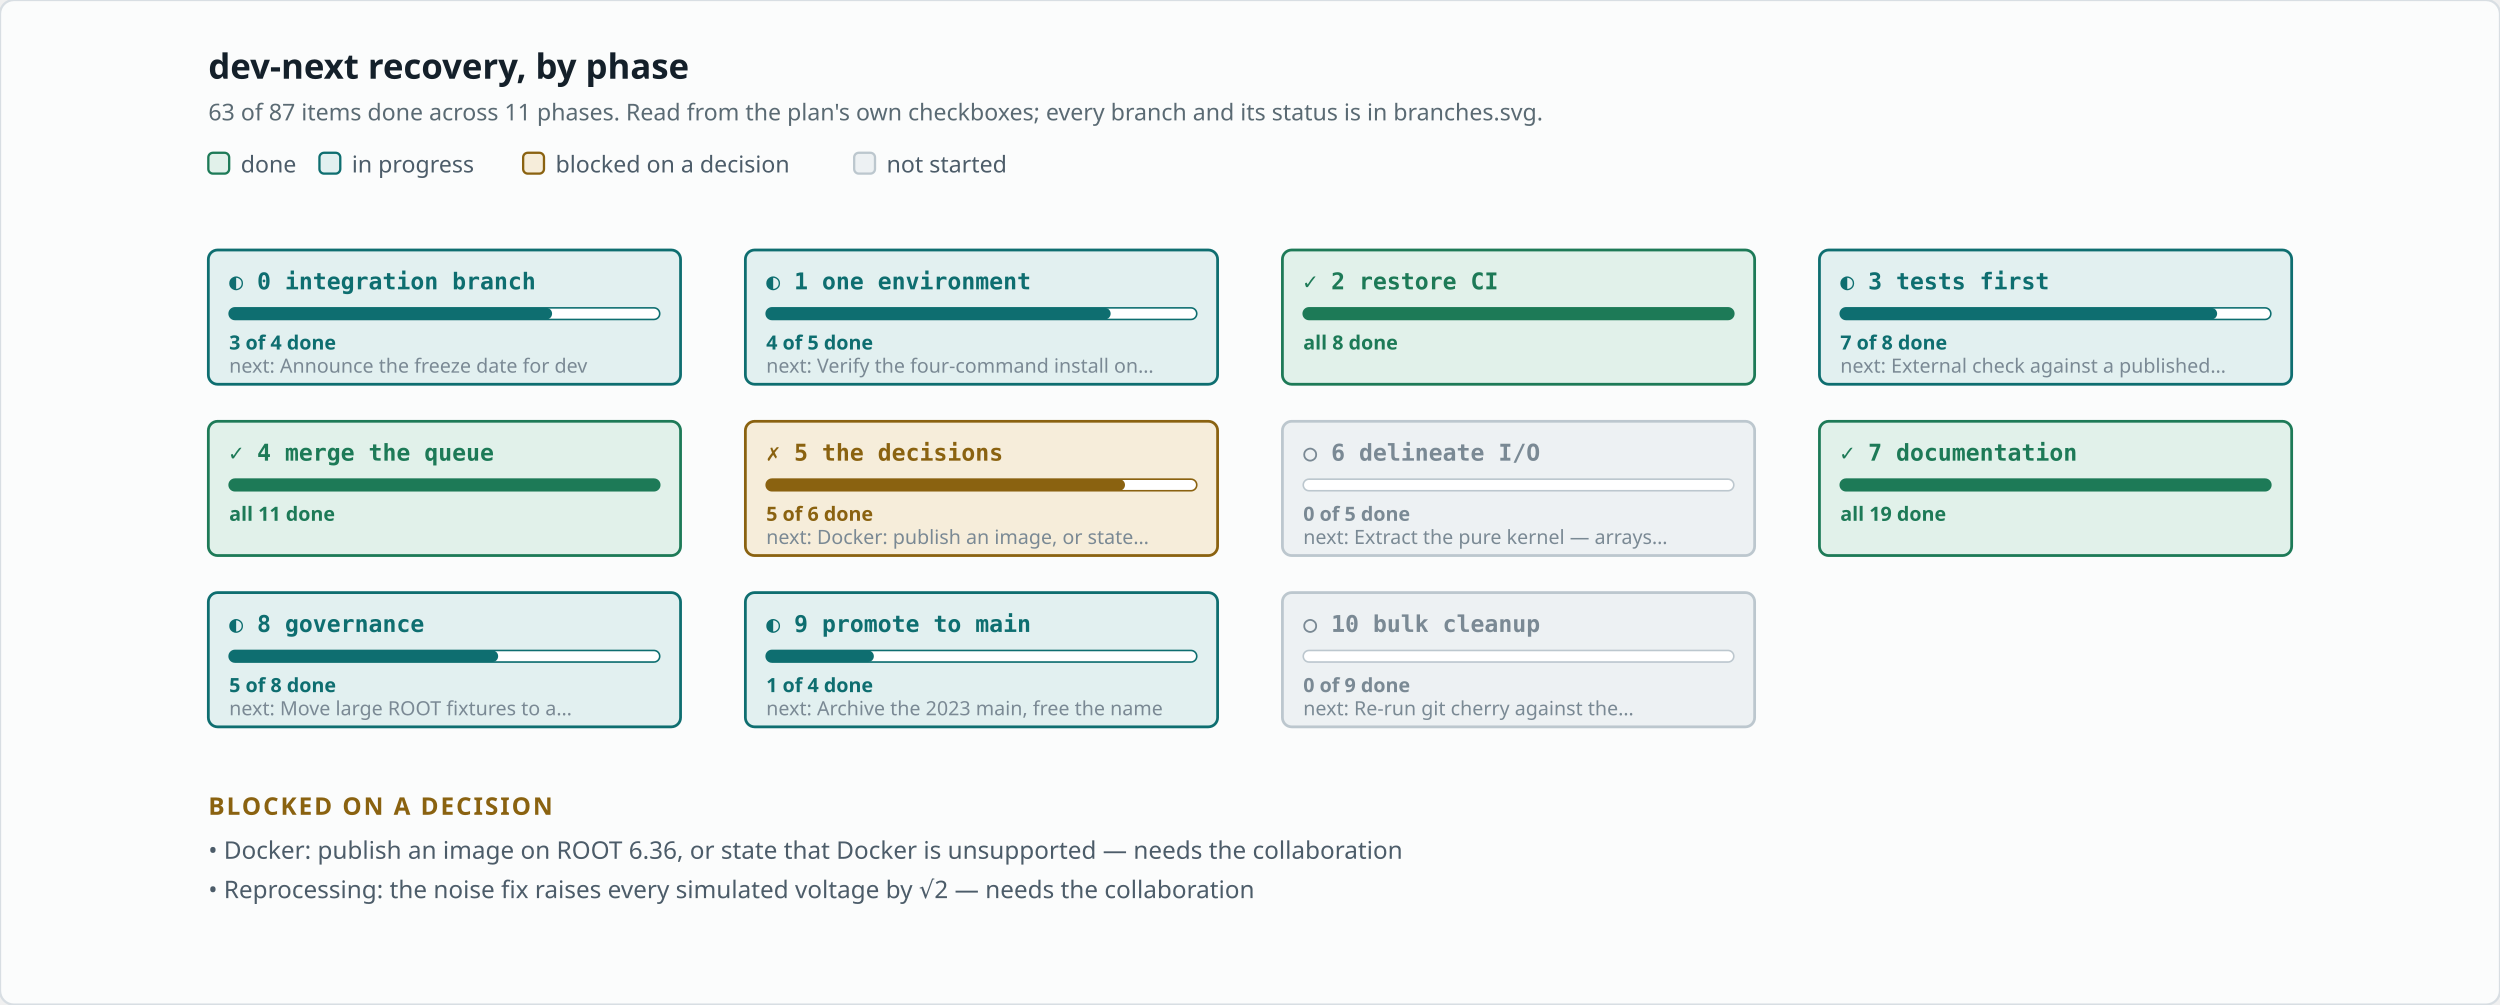
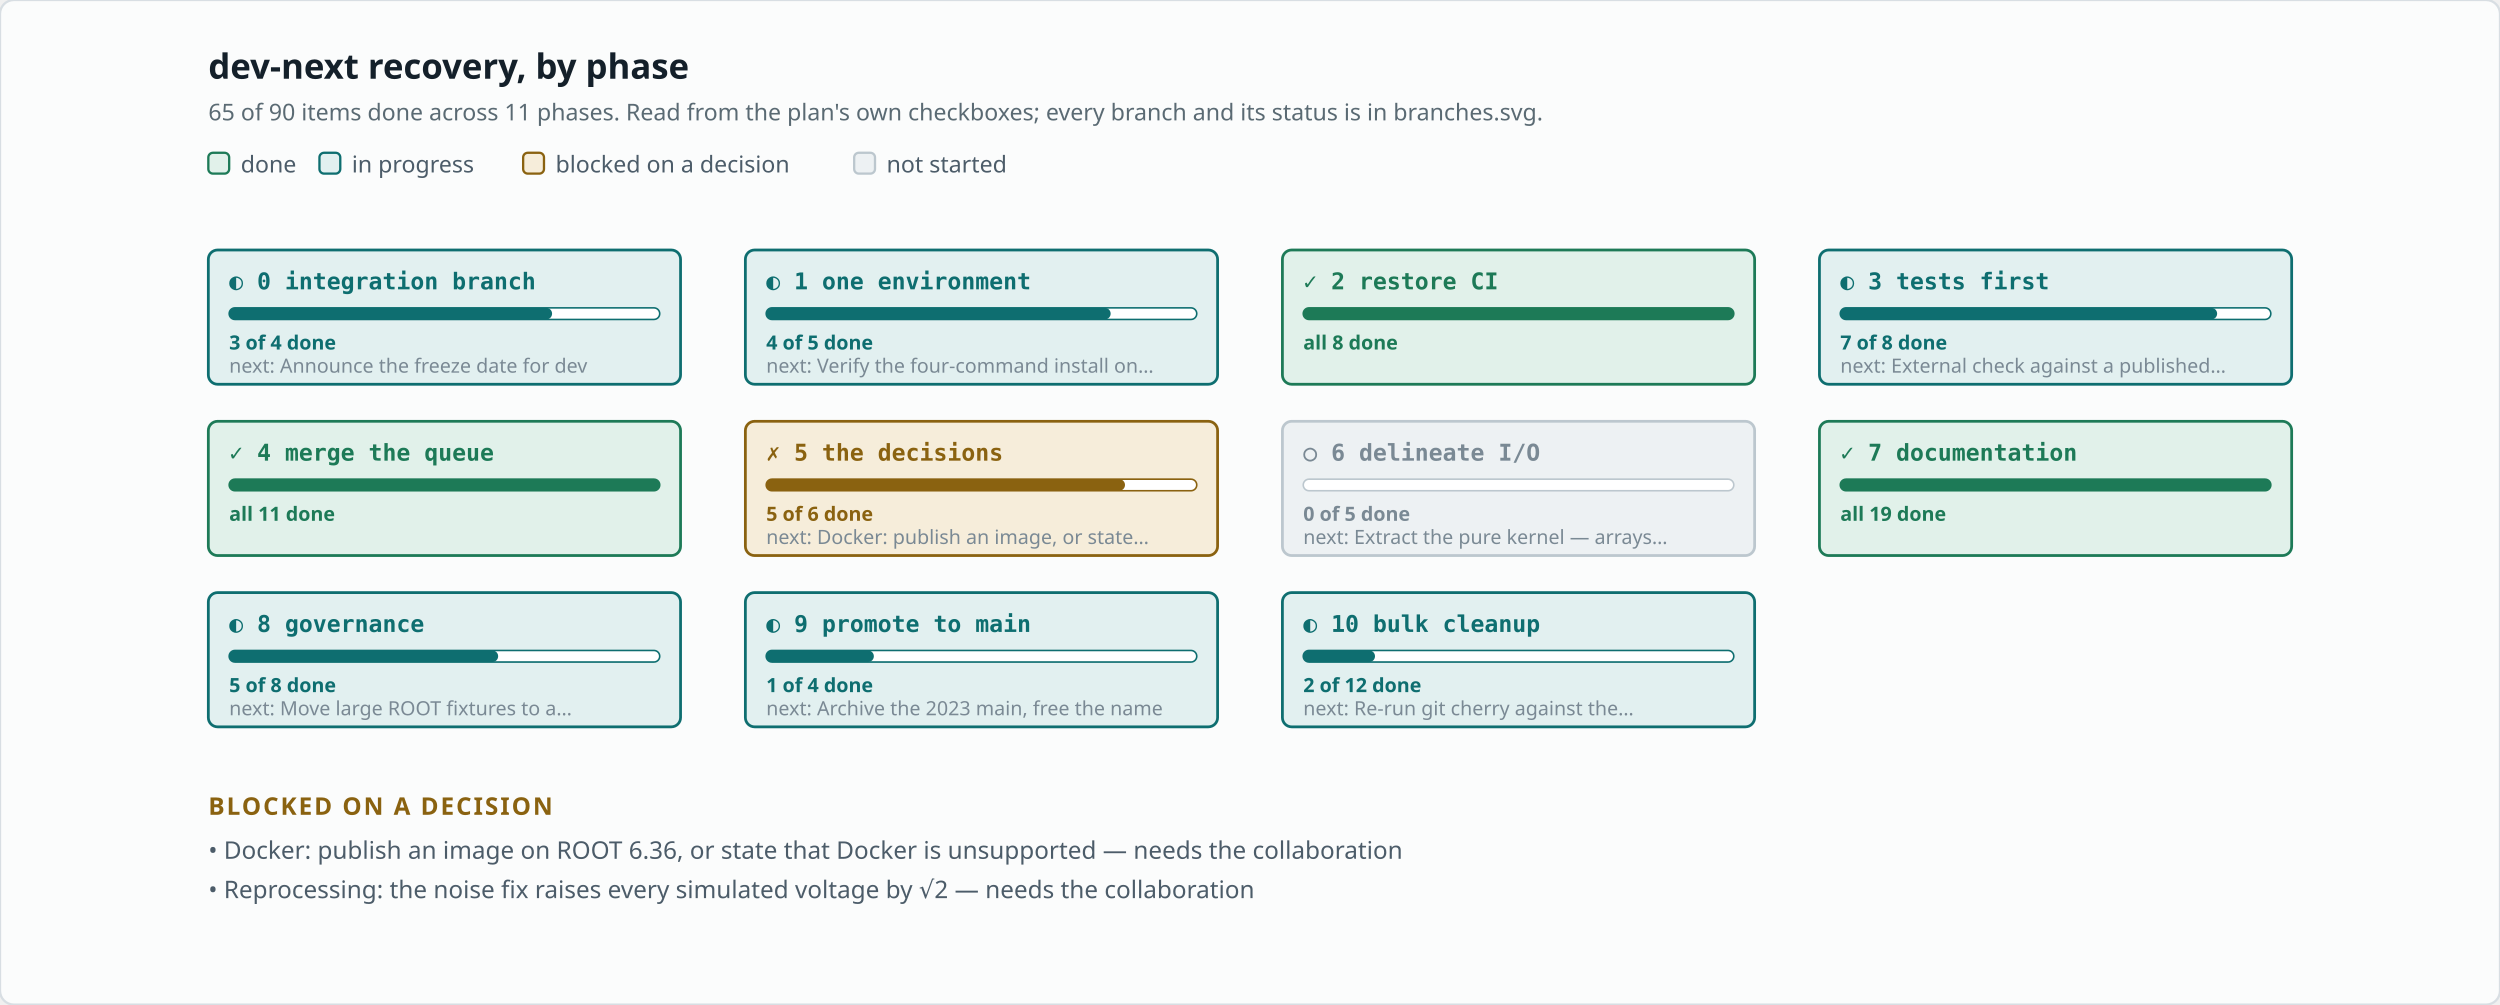
<svg xmlns="http://www.w3.org/2000/svg" viewBox="0 0 1080 434" width="100%" font-family="IBM Plex Sans, sans-serif">
  <rect width="1080" height="434" rx="6" fill="#FBFCFC" stroke="#D8DEE3" />
  <text x="90" y="34" font-size="15" font-weight="600" fill="#14202A">dev-next recovery, by phase</text>
-   <text x="90" y="52" font-size="10" fill="#5A6A73">63 of 87 items done across 11 phases. Read from the plan's own checkboxes; every branch and its status is in branches.svg.</text>
+   <text x="90" y="52" font-size="10" fill="#5A6A73">65 of 90 items done across 11 phases. Read from the plan's own checkboxes; every branch and its status is in branches.svg.</text>
  <rect x="90" y="66" width="9" height="9" rx="2" fill="#E1F1EA" stroke="#1D7A57" />
  <text x="104" y="74.5" font-size="10" fill="#4C5C69">done</text>
  <rect x="138" y="66" width="9" height="9" rx="2" fill="#E2F0F0" stroke="#0E6E70" />
  <text x="152" y="74.5" font-size="10" fill="#4C5C69">in progress</text>
  <rect x="226" y="66" width="9" height="9" rx="2" fill="#F6EDDA" stroke="#8A6210" />
  <text x="240" y="74.5" font-size="10" fill="#4C5C69">blocked on a decision</text>
  <rect x="369" y="66" width="9" height="9" rx="2" fill="#EDF1F3" stroke="#BCC7CE" />
  <text x="383" y="74.5" font-size="10" fill="#4C5C69">not started</text>
  <rect x="90.0" y="108.0" width="204" height="58" rx="4" fill="#E2F0F0" stroke="#0E6E70" stroke-width="1.2" />
  <text x="99.0" y="125.0" font-family="IBM Plex Mono, monospace" font-size="10" font-weight="600" fill="#0E6E70">◐ 0 integration branch</text>
  <rect x="99.0" y="133.0" width="186.0" height="5" rx="2.5" fill="#FFFFFF" stroke="#0E6E70" stroke-width="0.7" />
  <rect x="99.0" y="133.0" width="139.5" height="5" rx="2.5" fill="#0E6E70" />
  <text x="99.0" y="151.0" font-size="8.5" font-weight="600" fill="#0E6E70">3 of 4 done</text>
  <text x="99.0" y="161.0" font-size="8.5" fill="#7A8994">next: Announce the freeze date for dev</text>
  <rect x="322.0" y="108.0" width="204" height="58" rx="4" fill="#E2F0F0" stroke="#0E6E70" stroke-width="1.2" />
  <text x="331.0" y="125.0" font-family="IBM Plex Mono, monospace" font-size="10" font-weight="600" fill="#0E6E70">◐ 1 one environment</text>
  <rect x="331.0" y="133.0" width="186.0" height="5" rx="2.5" fill="#FFFFFF" stroke="#0E6E70" stroke-width="0.7" />
  <rect x="331.0" y="133.0" width="148.8" height="5" rx="2.5" fill="#0E6E70" />
  <text x="331.0" y="151.0" font-size="8.5" font-weight="600" fill="#0E6E70">4 of 5 done</text>
  <text x="331.0" y="161.0" font-size="8.5" fill="#7A8994">next: Verify the four-command install on…</text>
  <rect x="554.0" y="108.0" width="204" height="58" rx="4" fill="#E1F1EA" stroke="#1D7A57" stroke-width="1.2" />
  <text x="563.0" y="125.0" font-family="IBM Plex Mono, monospace" font-size="10" font-weight="600" fill="#1D7A57">✓ 2 restore CI</text>
  <rect x="563.0" y="133.0" width="186.0" height="5" rx="2.5" fill="#FFFFFF" stroke="#1D7A57" stroke-width="0.7" />
  <rect x="563.0" y="133.0" width="186.0" height="5" rx="2.5" fill="#1D7A57" />
  <text x="563.0" y="151.0" font-size="8.5" font-weight="600" fill="#1D7A57">all 8 done</text>
  <rect x="786.0" y="108.0" width="204" height="58" rx="4" fill="#E2F0F0" stroke="#0E6E70" stroke-width="1.2" />
  <text x="795.0" y="125.0" font-family="IBM Plex Mono, monospace" font-size="10" font-weight="600" fill="#0E6E70">◐ 3 tests first</text>
  <rect x="795.0" y="133.0" width="186.0" height="5" rx="2.5" fill="#FFFFFF" stroke="#0E6E70" stroke-width="0.7" />
  <rect x="795.0" y="133.0" width="162.8" height="5" rx="2.5" fill="#0E6E70" />
  <text x="795.0" y="151.0" font-size="8.5" font-weight="600" fill="#0E6E70">7 of 8 done</text>
  <text x="795.0" y="161.0" font-size="8.5" fill="#7A8994">next: External check against a published…</text>
  <rect x="90.0" y="182.0" width="204" height="58" rx="4" fill="#E1F1EA" stroke="#1D7A57" stroke-width="1.2" />
  <text x="99.0" y="199.0" font-family="IBM Plex Mono, monospace" font-size="10" font-weight="600" fill="#1D7A57">✓ 4 merge the queue</text>
  <rect x="99.0" y="207.0" width="186.0" height="5" rx="2.5" fill="#FFFFFF" stroke="#1D7A57" stroke-width="0.7" />
  <rect x="99.0" y="207.0" width="186.0" height="5" rx="2.5" fill="#1D7A57" />
  <text x="99.0" y="225.0" font-size="8.5" font-weight="600" fill="#1D7A57">all 11 done</text>
  <rect x="322.0" y="182.0" width="204" height="58" rx="4" fill="#F6EDDA" stroke="#8A6210" stroke-width="1.2" />
  <text x="331.0" y="199.0" font-family="IBM Plex Mono, monospace" font-size="10" font-weight="600" fill="#8A6210">✗ 5 the decisions</text>
  <rect x="331.0" y="207.0" width="186.0" height="5" rx="2.5" fill="#FFFFFF" stroke="#8A6210" stroke-width="0.7" />
  <rect x="331.0" y="207.0" width="155.0" height="5" rx="2.5" fill="#8A6210" />
  <text x="331.0" y="225.0" font-size="8.5" font-weight="600" fill="#8A6210">5 of 6 done</text>
  <text x="331.0" y="235.0" font-size="8.5" fill="#7A8994">next: Docker: publish an image, or state…</text>
  <rect x="554.0" y="182.0" width="204" height="58" rx="4" fill="#EDF1F3" stroke="#BCC7CE" stroke-width="1.2" />
  <text x="563.0" y="199.0" font-family="IBM Plex Mono, monospace" font-size="10" font-weight="600" fill="#7A8994">○ 6 delineate I/O</text>
  <rect x="563.0" y="207.0" width="186.0" height="5" rx="2.5" fill="#FFFFFF" stroke="#BCC7CE" stroke-width="0.7" />
  <text x="563.0" y="225.0" font-size="8.5" font-weight="600" fill="#7A8994">0 of 5 done</text>
  <text x="563.0" y="235.0" font-size="8.5" fill="#7A8994">next: Extract the pure kernel — arrays…</text>
  <rect x="786.0" y="182.0" width="204" height="58" rx="4" fill="#E1F1EA" stroke="#1D7A57" stroke-width="1.2" />
  <text x="795.0" y="199.0" font-family="IBM Plex Mono, monospace" font-size="10" font-weight="600" fill="#1D7A57">✓ 7 documentation</text>
  <rect x="795.0" y="207.0" width="186.0" height="5" rx="2.5" fill="#FFFFFF" stroke="#1D7A57" stroke-width="0.7" />
  <rect x="795.0" y="207.0" width="186.0" height="5" rx="2.5" fill="#1D7A57" />
  <text x="795.0" y="225.0" font-size="8.5" font-weight="600" fill="#1D7A57">all 19 done</text>
  <rect x="90.0" y="256.0" width="204" height="58" rx="4" fill="#E2F0F0" stroke="#0E6E70" stroke-width="1.2" />
  <text x="99.0" y="273.0" font-family="IBM Plex Mono, monospace" font-size="10" font-weight="600" fill="#0E6E70">◐ 8 governance</text>
  <rect x="99.0" y="281.0" width="186.0" height="5" rx="2.5" fill="#FFFFFF" stroke="#0E6E70" stroke-width="0.7" />
  <rect x="99.0" y="281.0" width="116.2" height="5" rx="2.5" fill="#0E6E70" />
  <text x="99.0" y="299.0" font-size="8.5" font-weight="600" fill="#0E6E70">5 of 8 done</text>
  <text x="99.0" y="309.0" font-size="8.5" fill="#7A8994">next: Move large ROOT fixtures to a…</text>
  <rect x="322.0" y="256.0" width="204" height="58" rx="4" fill="#E2F0F0" stroke="#0E6E70" stroke-width="1.2" />
  <text x="331.0" y="273.0" font-family="IBM Plex Mono, monospace" font-size="10" font-weight="600" fill="#0E6E70">◐ 9 promote to main</text>
  <rect x="331.0" y="281.0" width="186.0" height="5" rx="2.5" fill="#FFFFFF" stroke="#0E6E70" stroke-width="0.7" />
  <rect x="331.0" y="281.0" width="46.5" height="5" rx="2.5" fill="#0E6E70" />
  <text x="331.0" y="299.0" font-size="8.5" font-weight="600" fill="#0E6E70">1 of 4 done</text>
  <text x="331.0" y="309.0" font-size="8.5" fill="#7A8994">next: Archive the 2023 main, free the name</text>
-   <rect x="554.0" y="256.0" width="204" height="58" rx="4" fill="#EDF1F3" stroke="#BCC7CE" stroke-width="1.2" />
-   <text x="563.0" y="273.0" font-family="IBM Plex Mono, monospace" font-size="10" font-weight="600" fill="#7A8994">○ 10 bulk cleanup</text>
-   <rect x="563.0" y="281.0" width="186.0" height="5" rx="2.5" fill="#FFFFFF" stroke="#BCC7CE" stroke-width="0.7" />
-   <text x="563.0" y="299.0" font-size="8.5" font-weight="600" fill="#7A8994">0 of 9 done</text>
+   <rect x="554.0" y="256.0" width="204" height="58" rx="4" fill="#E2F0F0" stroke="#0E6E70" stroke-width="1.2" />
+   <text x="563.0" y="273.0" font-family="IBM Plex Mono, monospace" font-size="10" font-weight="600" fill="#0E6E70">◐ 10 bulk cleanup</text>
+   <rect x="563.0" y="281.0" width="186.0" height="5" rx="2.5" fill="#FFFFFF" stroke="#0E6E70" stroke-width="0.7" />
+   <rect x="563.0" y="281.0" width="31.0" height="5" rx="2.5" fill="#0E6E70" />
+   <text x="563.0" y="299.0" font-size="8.5" font-weight="600" fill="#0E6E70">2 of 12 done</text>
  <text x="563.0" y="309.0" font-size="8.5" fill="#7A8994">next: Re-run git cherry against the…</text>
  <text x="90" y="352" font-size="10.5" font-weight="600" fill="#8A6210" letter-spacing="0.08em">BLOCKED ON A DECISION</text>
  <text x="90" y="371" font-size="10.5" fill="#4C5C69">• Docker: publish an image on ROOT 6.36, or state that Docker is unsupported — needs the collaboration</text>
  <text x="90" y="388" font-size="10.5" fill="#4C5C69">• Reprocessing: the noise fix raises every simulated voltage by √2 — needs the collaboration</text>
</svg>
